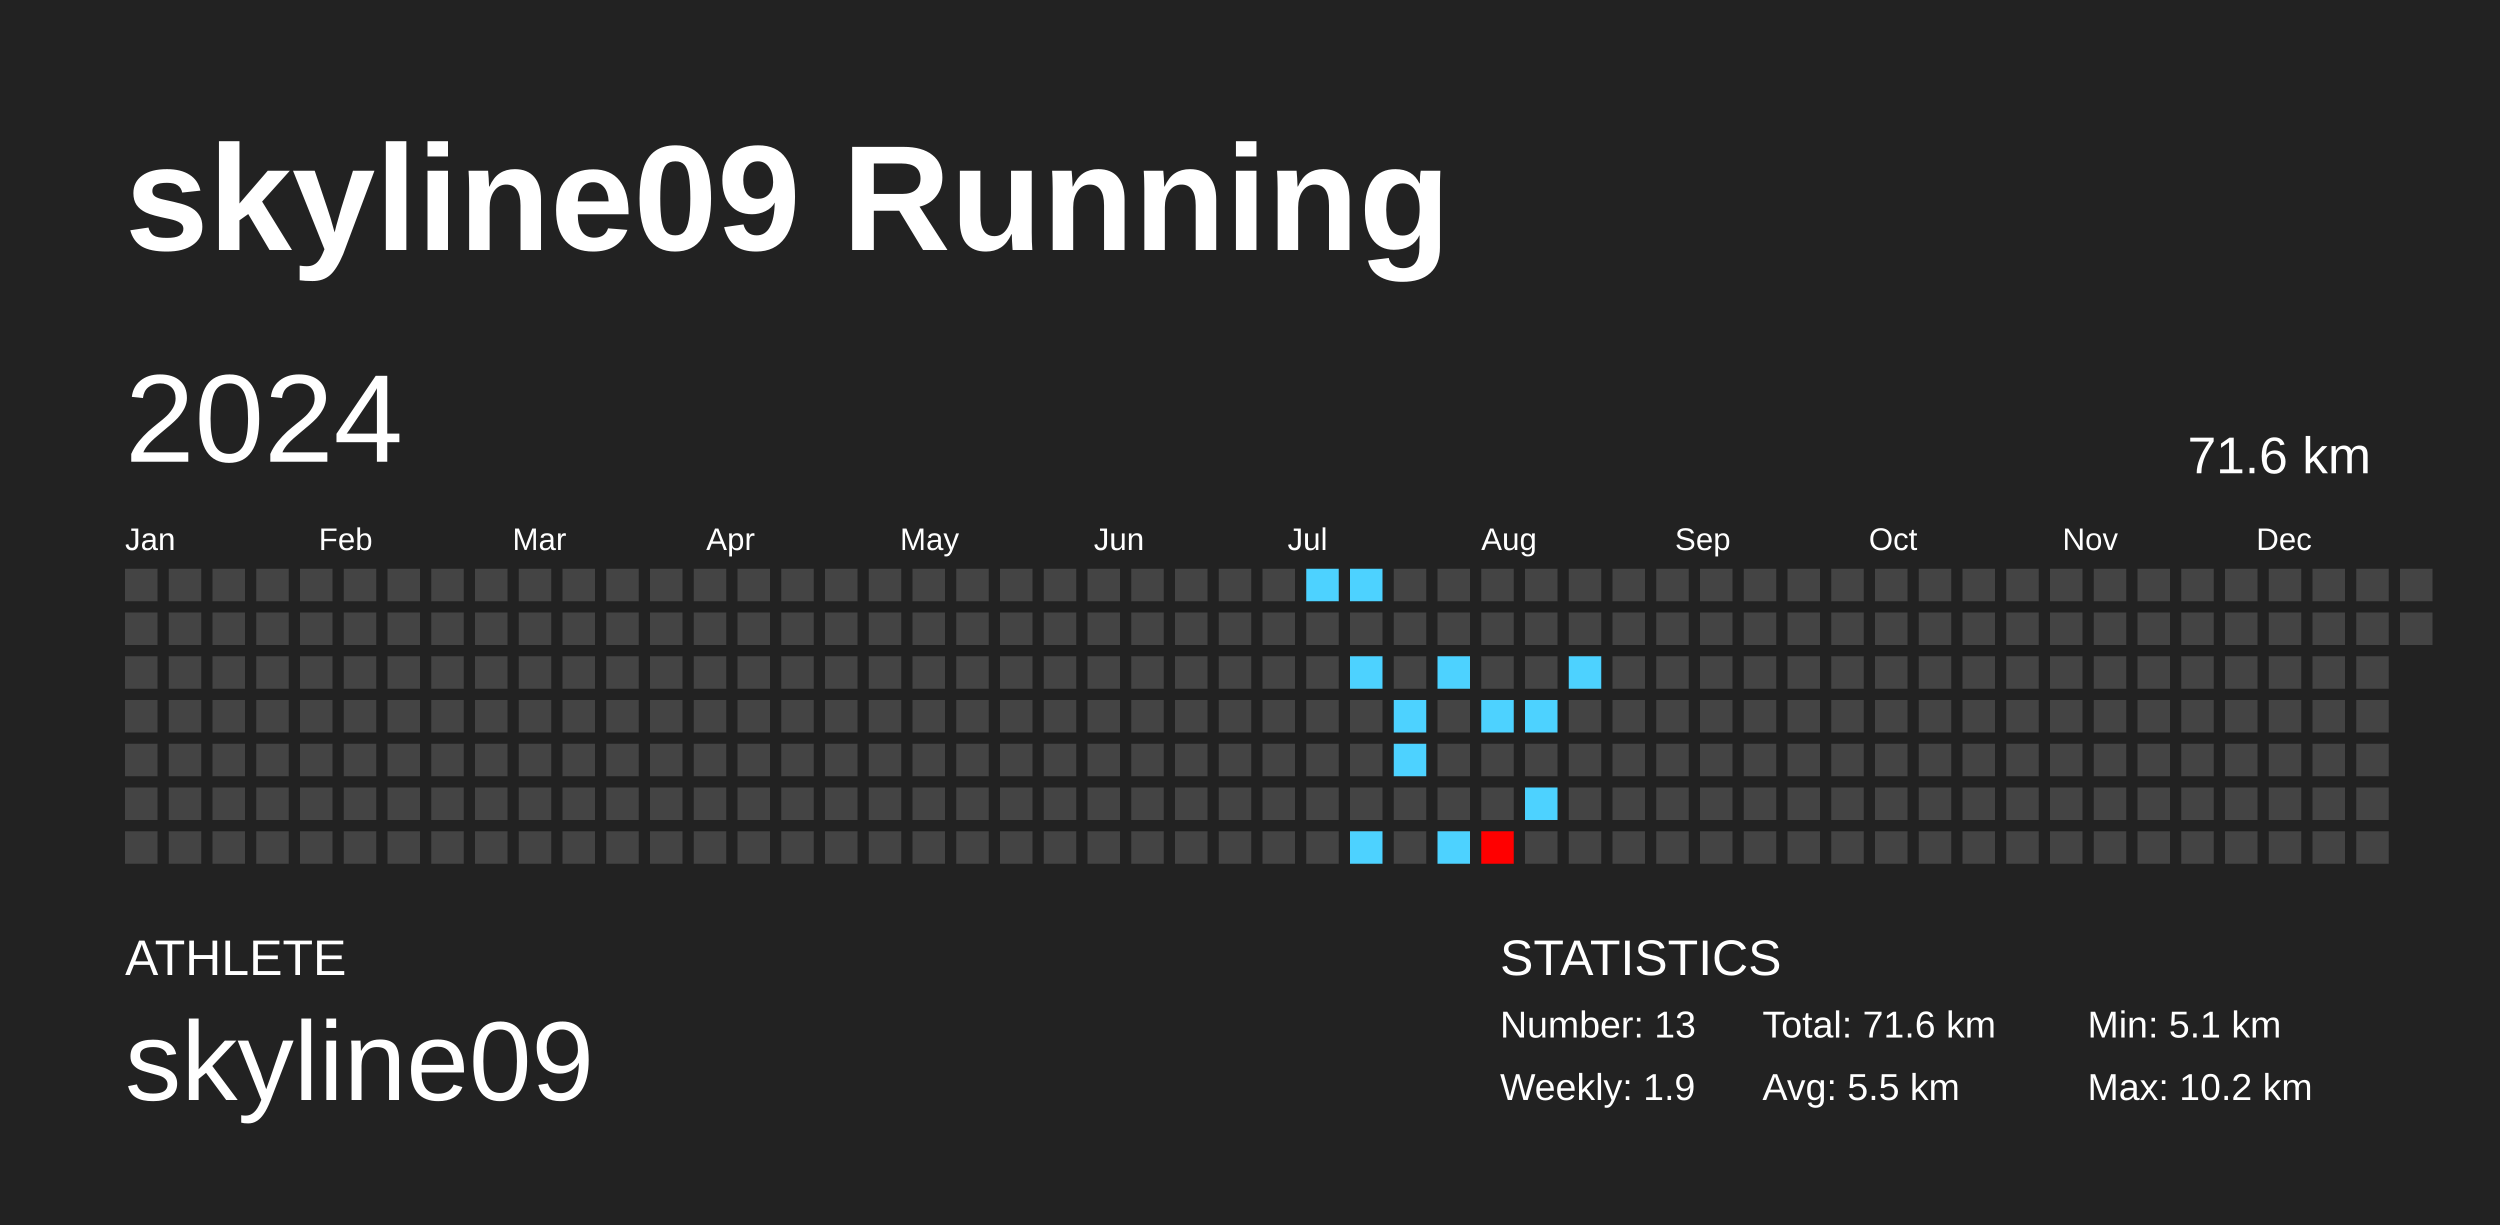
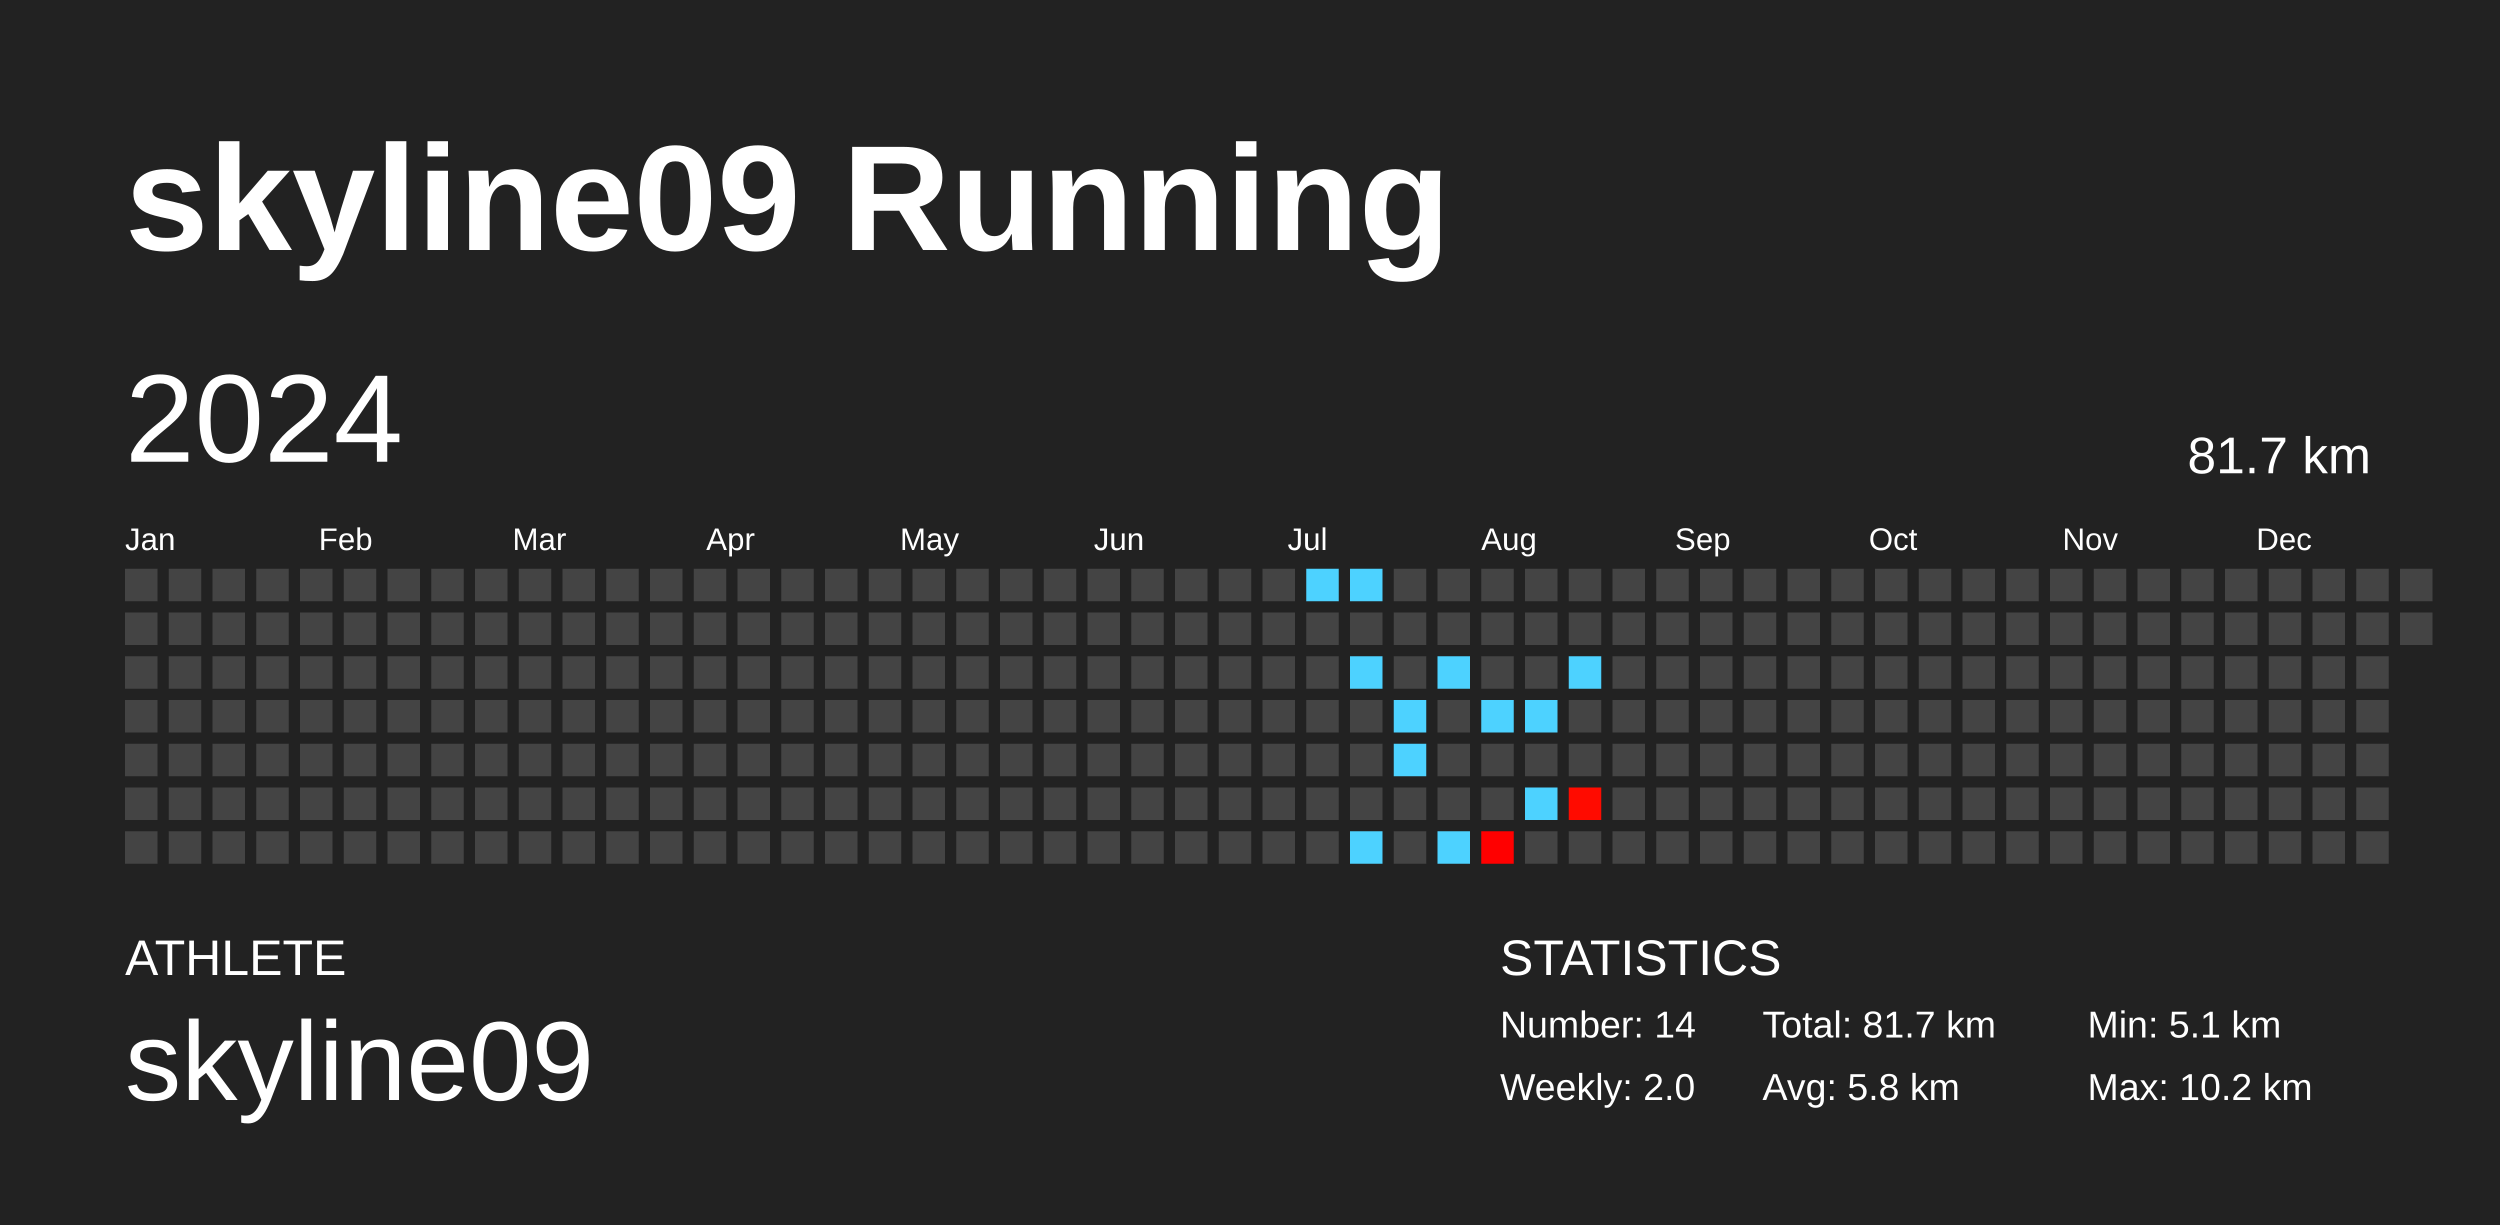
<svg xmlns="http://www.w3.org/2000/svg" baseProfile="full" height="98mm" version="1.1" viewBox="0,0,200,98" width="200mm">
  <defs />
  <rect fill="#222222" height="98" width="200" x="0" y="0" />
  <text fill="#FFFFFF" style="font-size:12px; font-family:Arial; font-weight:bold;" x="10" y="20">skyline09 Running</text>
  <text fill="#FFFFFF" style="font-size:4px; font-family:Arial" x="10" y="78">ATHLETE</text>
  <text fill="#FFFFFF" style="font-size:9px; font-family:Arial" x="10" y="88">skyline09</text>
  <text fill="#FFFFFF" style="font-size:4px; font-family:Arial" x="120" y="78">STATISTICS</text>
-   <text fill="#FFFFFF" style="font-size:3px; font-family:Arial" x="120" y="83">Number: 13</text>
-   <text fill="#FFFFFF" style="font-size:3px; font-family:Arial" x="120" y="88">Weekly: 1.9</text>
-   <text fill="#FFFFFF" style="font-size:3px; font-family:Arial" x="141" y="83">Total: 71.6 km</text>
-   <text fill="#FFFFFF" style="font-size:3px; font-family:Arial" x="141" y="88">Avg: 5.5 km</text>
+   <text fill="#FFFFFF" style="font-size:3px; font-family:Arial" x="120" y="83">Number: 14</text>
+   <text fill="#FFFFFF" style="font-size:3px; font-family:Arial" x="120" y="88">Weekly: 2.0</text>
+   <text fill="#FFFFFF" style="font-size:3px; font-family:Arial" x="141" y="83">Total: 81.7 km</text>
+   <text fill="#FFFFFF" style="font-size:3px; font-family:Arial" x="141" y="88">Avg: 5.8 km</text>
  <text fill="#FFFFFF" style="font-size:3px; font-family:Arial" x="167" y="83">Min: 5.1 km</text>
  <text fill="#FFFFFF" style="font-size:3px; font-family:Arial" x="167" y="88">Max: 10.2 km</text>
  <text dominant-baseline="hanging" fill="#FFFFFF" style="font-size:10.0px; font-family:Arial;" x="10" y="30">2024</text>
-   <text dominant-baseline="hanging" fill="#FFFFFF" style="font-size:4.125px; font-family:Arial;" x="175" y="35">71.6 km</text>
+   <text dominant-baseline="hanging" fill="#FFFFFF" style="font-size:4.125px; font-family:Arial;" x="175" y="35">81.7 km</text>
  <text fill="#FFFFFF" style="font-size:2.5px; font-family:Arial" x="10.0" y="44">Jan</text>
  <text fill="#FFFFFF" style="font-size:2.5px; font-family:Arial" x="25.5" y="44">Feb</text>
  <text fill="#FFFFFF" style="font-size:2.5px; font-family:Arial" x="41.0" y="44">Mar</text>
  <text fill="#FFFFFF" style="font-size:2.5px; font-family:Arial" x="56.5" y="44">Apr</text>
  <text fill="#FFFFFF" style="font-size:2.5px; font-family:Arial" x="72.0" y="44">May</text>
  <text fill="#FFFFFF" style="font-size:2.5px; font-family:Arial" x="87.5" y="44">Jun</text>
  <text fill="#FFFFFF" style="font-size:2.5px; font-family:Arial" x="103.0" y="44">Jul</text>
  <text fill="#FFFFFF" style="font-size:2.5px; font-family:Arial" x="118.5" y="44">Aug</text>
  <text fill="#FFFFFF" style="font-size:2.5px; font-family:Arial" x="134.0" y="44">Sep</text>
  <text fill="#FFFFFF" style="font-size:2.5px; font-family:Arial" x="149.5" y="44">Oct</text>
  <text fill="#FFFFFF" style="font-size:2.5px; font-family:Arial" x="165.0" y="44">Nov</text>
  <text fill="#FFFFFF" style="font-size:2.5px; font-family:Arial" x="180.5" y="44">Dec</text>
  <rect fill="#444444" height="2.6" width="2.6" x="10.0" y="45.5" />
  <rect fill="#444444" height="2.6" width="2.6" x="10.0" y="49.0" />
  <rect fill="#444444" height="2.6" width="2.6" x="10.0" y="52.5" />
  <rect fill="#444444" height="2.6" width="2.6" x="10.0" y="56.0" />
  <rect fill="#444444" height="2.6" width="2.6" x="10.0" y="59.5" />
  <rect fill="#444444" height="2.6" width="2.6" x="10.0" y="63.0" />
  <rect fill="#444444" height="2.6" width="2.6" x="10.0" y="66.5" />
  <rect fill="#444444" height="2.6" width="2.6" x="13.5" y="45.5" />
  <rect fill="#444444" height="2.6" width="2.6" x="13.5" y="49.0" />
  <rect fill="#444444" height="2.6" width="2.6" x="13.5" y="52.5" />
  <rect fill="#444444" height="2.6" width="2.6" x="13.5" y="56.0" />
  <rect fill="#444444" height="2.6" width="2.6" x="13.5" y="59.5" />
  <rect fill="#444444" height="2.6" width="2.6" x="13.5" y="63.0" />
  <rect fill="#444444" height="2.6" width="2.6" x="13.5" y="66.5" />
  <rect fill="#444444" height="2.6" width="2.6" x="17.0" y="45.5" />
  <rect fill="#444444" height="2.6" width="2.6" x="17.0" y="49.0" />
  <rect fill="#444444" height="2.6" width="2.6" x="17.0" y="52.5" />
  <rect fill="#444444" height="2.6" width="2.6" x="17.0" y="56.0" />
  <rect fill="#444444" height="2.6" width="2.6" x="17.0" y="59.5" />
  <rect fill="#444444" height="2.6" width="2.6" x="17.0" y="63.0" />
  <rect fill="#444444" height="2.6" width="2.6" x="17.0" y="66.5" />
  <rect fill="#444444" height="2.6" width="2.6" x="20.5" y="45.5" />
  <rect fill="#444444" height="2.6" width="2.6" x="20.5" y="49.0" />
  <rect fill="#444444" height="2.6" width="2.6" x="20.5" y="52.5" />
  <rect fill="#444444" height="2.6" width="2.6" x="20.5" y="56.0" />
  <rect fill="#444444" height="2.6" width="2.6" x="20.5" y="59.5" />
  <rect fill="#444444" height="2.6" width="2.6" x="20.5" y="63.0" />
  <rect fill="#444444" height="2.6" width="2.6" x="20.5" y="66.5" />
  <rect fill="#444444" height="2.6" width="2.6" x="24.0" y="45.5" />
  <rect fill="#444444" height="2.6" width="2.6" x="24.0" y="49.0" />
  <rect fill="#444444" height="2.6" width="2.6" x="24.0" y="52.5" />
  <rect fill="#444444" height="2.6" width="2.6" x="24.0" y="56.0" />
  <rect fill="#444444" height="2.6" width="2.6" x="24.0" y="59.5" />
  <rect fill="#444444" height="2.6" width="2.6" x="24.0" y="63.0" />
  <rect fill="#444444" height="2.6" width="2.6" x="24.0" y="66.5" />
  <rect fill="#444444" height="2.6" width="2.6" x="27.5" y="45.5" />
  <rect fill="#444444" height="2.6" width="2.6" x="27.5" y="49.0" />
  <rect fill="#444444" height="2.6" width="2.6" x="27.5" y="52.5" />
  <rect fill="#444444" height="2.6" width="2.6" x="27.5" y="56.0" />
  <rect fill="#444444" height="2.6" width="2.6" x="27.5" y="59.5" />
  <rect fill="#444444" height="2.6" width="2.6" x="27.5" y="63.0" />
  <rect fill="#444444" height="2.6" width="2.6" x="27.5" y="66.5" />
  <rect fill="#444444" height="2.6" width="2.6" x="31.0" y="45.5" />
  <rect fill="#444444" height="2.6" width="2.6" x="31.0" y="49.0" />
  <rect fill="#444444" height="2.6" width="2.6" x="31.0" y="52.5" />
  <rect fill="#444444" height="2.6" width="2.6" x="31.0" y="56.0" />
  <rect fill="#444444" height="2.6" width="2.6" x="31.0" y="59.5" />
  <rect fill="#444444" height="2.6" width="2.6" x="31.0" y="63.0" />
  <rect fill="#444444" height="2.6" width="2.6" x="31.0" y="66.5" />
  <rect fill="#444444" height="2.6" width="2.6" x="34.5" y="45.5" />
  <rect fill="#444444" height="2.6" width="2.6" x="34.5" y="49.0" />
  <rect fill="#444444" height="2.6" width="2.6" x="34.5" y="52.5" />
  <rect fill="#444444" height="2.6" width="2.6" x="34.5" y="56.0" />
  <rect fill="#444444" height="2.6" width="2.6" x="34.5" y="59.5" />
  <rect fill="#444444" height="2.6" width="2.6" x="34.5" y="63.0" />
  <rect fill="#444444" height="2.6" width="2.6" x="34.5" y="66.5" />
  <rect fill="#444444" height="2.6" width="2.6" x="38.0" y="45.5" />
  <rect fill="#444444" height="2.6" width="2.6" x="38.0" y="49.0" />
  <rect fill="#444444" height="2.6" width="2.6" x="38.0" y="52.5" />
  <rect fill="#444444" height="2.6" width="2.6" x="38.0" y="56.0" />
  <rect fill="#444444" height="2.6" width="2.6" x="38.0" y="59.5" />
  <rect fill="#444444" height="2.6" width="2.6" x="38.0" y="63.0" />
  <rect fill="#444444" height="2.6" width="2.6" x="38.0" y="66.5" />
  <rect fill="#444444" height="2.6" width="2.6" x="41.5" y="45.5" />
  <rect fill="#444444" height="2.6" width="2.6" x="41.5" y="49.0" />
  <rect fill="#444444" height="2.6" width="2.6" x="41.5" y="52.5" />
  <rect fill="#444444" height="2.6" width="2.6" x="41.5" y="56.0" />
  <rect fill="#444444" height="2.6" width="2.6" x="41.5" y="59.5" />
  <rect fill="#444444" height="2.6" width="2.6" x="41.5" y="63.0" />
  <rect fill="#444444" height="2.6" width="2.6" x="41.5" y="66.5" />
  <rect fill="#444444" height="2.6" width="2.6" x="45.0" y="45.5" />
  <rect fill="#444444" height="2.6" width="2.6" x="45.0" y="49.0" />
  <rect fill="#444444" height="2.6" width="2.6" x="45.0" y="52.5" />
  <rect fill="#444444" height="2.6" width="2.6" x="45.0" y="56.0" />
  <rect fill="#444444" height="2.6" width="2.6" x="45.0" y="59.5" />
  <rect fill="#444444" height="2.6" width="2.6" x="45.0" y="63.0" />
  <rect fill="#444444" height="2.6" width="2.6" x="45.0" y="66.5" />
  <rect fill="#444444" height="2.6" width="2.6" x="48.5" y="45.5" />
  <rect fill="#444444" height="2.6" width="2.6" x="48.5" y="49.0" />
  <rect fill="#444444" height="2.6" width="2.6" x="48.5" y="52.5" />
  <rect fill="#444444" height="2.6" width="2.6" x="48.5" y="56.0" />
  <rect fill="#444444" height="2.6" width="2.6" x="48.5" y="59.5" />
  <rect fill="#444444" height="2.6" width="2.6" x="48.5" y="63.0" />
  <rect fill="#444444" height="2.6" width="2.6" x="48.5" y="66.5" />
  <rect fill="#444444" height="2.6" width="2.6" x="52.0" y="45.5" />
  <rect fill="#444444" height="2.6" width="2.6" x="52.0" y="49.0" />
  <rect fill="#444444" height="2.6" width="2.6" x="52.0" y="52.5" />
  <rect fill="#444444" height="2.6" width="2.6" x="52.0" y="56.0" />
  <rect fill="#444444" height="2.6" width="2.6" x="52.0" y="59.5" />
  <rect fill="#444444" height="2.6" width="2.6" x="52.0" y="63.0" />
  <rect fill="#444444" height="2.6" width="2.6" x="52.0" y="66.5" />
  <rect fill="#444444" height="2.6" width="2.6" x="55.5" y="45.5" />
  <rect fill="#444444" height="2.6" width="2.6" x="55.5" y="49.0" />
  <rect fill="#444444" height="2.6" width="2.6" x="55.5" y="52.5" />
  <rect fill="#444444" height="2.6" width="2.6" x="55.5" y="56.0" />
  <rect fill="#444444" height="2.6" width="2.6" x="55.5" y="59.5" />
  <rect fill="#444444" height="2.6" width="2.6" x="55.5" y="63.0" />
  <rect fill="#444444" height="2.6" width="2.6" x="55.5" y="66.5" />
  <rect fill="#444444" height="2.6" width="2.6" x="59.0" y="45.5" />
  <rect fill="#444444" height="2.6" width="2.6" x="59.0" y="49.0" />
  <rect fill="#444444" height="2.6" width="2.6" x="59.0" y="52.5" />
  <rect fill="#444444" height="2.6" width="2.6" x="59.0" y="56.0" />
  <rect fill="#444444" height="2.6" width="2.6" x="59.0" y="59.5" />
  <rect fill="#444444" height="2.6" width="2.6" x="59.0" y="63.0" />
  <rect fill="#444444" height="2.6" width="2.6" x="59.0" y="66.5" />
  <rect fill="#444444" height="2.6" width="2.6" x="62.5" y="45.5" />
  <rect fill="#444444" height="2.6" width="2.6" x="62.5" y="49.0" />
  <rect fill="#444444" height="2.6" width="2.6" x="62.5" y="52.5" />
  <rect fill="#444444" height="2.6" width="2.6" x="62.5" y="56.0" />
  <rect fill="#444444" height="2.6" width="2.6" x="62.5" y="59.5" />
  <rect fill="#444444" height="2.6" width="2.6" x="62.5" y="63.0" />
  <rect fill="#444444" height="2.6" width="2.6" x="62.5" y="66.5" />
  <rect fill="#444444" height="2.6" width="2.6" x="66.0" y="45.5" />
  <rect fill="#444444" height="2.6" width="2.6" x="66.0" y="49.0" />
  <rect fill="#444444" height="2.6" width="2.6" x="66.0" y="52.5" />
  <rect fill="#444444" height="2.6" width="2.6" x="66.0" y="56.0" />
  <rect fill="#444444" height="2.6" width="2.6" x="66.0" y="59.5" />
  <rect fill="#444444" height="2.6" width="2.6" x="66.0" y="63.0" />
  <rect fill="#444444" height="2.6" width="2.6" x="66.0" y="66.5" />
  <rect fill="#444444" height="2.6" width="2.6" x="69.5" y="45.5" />
  <rect fill="#444444" height="2.6" width="2.6" x="69.5" y="49.0" />
  <rect fill="#444444" height="2.6" width="2.6" x="69.5" y="52.5" />
  <rect fill="#444444" height="2.6" width="2.6" x="69.5" y="56.0" />
  <rect fill="#444444" height="2.6" width="2.6" x="69.5" y="59.5" />
  <rect fill="#444444" height="2.6" width="2.6" x="69.5" y="63.0" />
  <rect fill="#444444" height="2.6" width="2.6" x="69.5" y="66.5" />
  <rect fill="#444444" height="2.6" width="2.6" x="73.0" y="45.5" />
  <rect fill="#444444" height="2.6" width="2.6" x="73.0" y="49.0" />
  <rect fill="#444444" height="2.6" width="2.6" x="73.0" y="52.5" />
  <rect fill="#444444" height="2.6" width="2.6" x="73.0" y="56.0" />
  <rect fill="#444444" height="2.6" width="2.6" x="73.0" y="59.5" />
  <rect fill="#444444" height="2.6" width="2.6" x="73.0" y="63.0" />
  <rect fill="#444444" height="2.6" width="2.6" x="73.0" y="66.5" />
  <rect fill="#444444" height="2.6" width="2.6" x="76.5" y="45.5" />
  <rect fill="#444444" height="2.6" width="2.6" x="76.5" y="49.0" />
  <rect fill="#444444" height="2.6" width="2.6" x="76.5" y="52.5" />
  <rect fill="#444444" height="2.6" width="2.6" x="76.5" y="56.0" />
  <rect fill="#444444" height="2.6" width="2.6" x="76.5" y="59.5" />
  <rect fill="#444444" height="2.6" width="2.6" x="76.5" y="63.0" />
  <rect fill="#444444" height="2.6" width="2.6" x="76.5" y="66.5" />
  <rect fill="#444444" height="2.6" width="2.6" x="80.0" y="45.5" />
  <rect fill="#444444" height="2.6" width="2.6" x="80.0" y="49.0" />
  <rect fill="#444444" height="2.6" width="2.6" x="80.0" y="52.5" />
  <rect fill="#444444" height="2.6" width="2.6" x="80.0" y="56.0" />
  <rect fill="#444444" height="2.6" width="2.6" x="80.0" y="59.5" />
  <rect fill="#444444" height="2.6" width="2.6" x="80.0" y="63.0" />
  <rect fill="#444444" height="2.6" width="2.6" x="80.0" y="66.5" />
  <rect fill="#444444" height="2.6" width="2.6" x="83.5" y="45.5" />
  <rect fill="#444444" height="2.6" width="2.6" x="83.5" y="49.0" />
  <rect fill="#444444" height="2.6" width="2.6" x="83.5" y="52.5" />
  <rect fill="#444444" height="2.6" width="2.6" x="83.5" y="56.0" />
  <rect fill="#444444" height="2.6" width="2.6" x="83.5" y="59.5" />
  <rect fill="#444444" height="2.6" width="2.6" x="83.5" y="63.0" />
  <rect fill="#444444" height="2.6" width="2.6" x="83.5" y="66.5" />
  <rect fill="#444444" height="2.6" width="2.6" x="87.0" y="45.5" />
  <rect fill="#444444" height="2.6" width="2.6" x="87.0" y="49.0" />
  <rect fill="#444444" height="2.6" width="2.6" x="87.0" y="52.5" />
  <rect fill="#444444" height="2.6" width="2.6" x="87.0" y="56.0" />
  <rect fill="#444444" height="2.6" width="2.6" x="87.0" y="59.5" />
  <rect fill="#444444" height="2.6" width="2.6" x="87.0" y="63.0" />
  <rect fill="#444444" height="2.6" width="2.6" x="87.0" y="66.5" />
  <rect fill="#444444" height="2.6" width="2.6" x="90.5" y="45.5" />
  <rect fill="#444444" height="2.6" width="2.6" x="90.5" y="49.0" />
  <rect fill="#444444" height="2.6" width="2.6" x="90.5" y="52.5" />
  <rect fill="#444444" height="2.6" width="2.6" x="90.5" y="56.0" />
  <rect fill="#444444" height="2.6" width="2.6" x="90.5" y="59.5" />
  <rect fill="#444444" height="2.6" width="2.6" x="90.5" y="63.0" />
  <rect fill="#444444" height="2.6" width="2.6" x="90.5" y="66.5" />
  <rect fill="#444444" height="2.6" width="2.6" x="94.0" y="45.5" />
  <rect fill="#444444" height="2.6" width="2.6" x="94.0" y="49.0" />
  <rect fill="#444444" height="2.6" width="2.6" x="94.0" y="52.5" />
  <rect fill="#444444" height="2.6" width="2.6" x="94.0" y="56.0" />
  <rect fill="#444444" height="2.6" width="2.6" x="94.0" y="59.5" />
  <rect fill="#444444" height="2.6" width="2.6" x="94.0" y="63.0" />
  <rect fill="#444444" height="2.6" width="2.6" x="94.0" y="66.5" />
  <rect fill="#444444" height="2.6" width="2.6" x="97.5" y="45.5" />
  <rect fill="#444444" height="2.6" width="2.6" x="97.5" y="49.0" />
  <rect fill="#444444" height="2.6" width="2.6" x="97.5" y="52.5" />
  <rect fill="#444444" height="2.6" width="2.6" x="97.5" y="56.0" />
  <rect fill="#444444" height="2.6" width="2.6" x="97.5" y="59.5" />
  <rect fill="#444444" height="2.6" width="2.6" x="97.5" y="63.0" />
  <rect fill="#444444" height="2.6" width="2.6" x="97.5" y="66.5" />
  <rect fill="#444444" height="2.6" width="2.6" x="101.0" y="45.5" />
  <rect fill="#444444" height="2.6" width="2.6" x="101.0" y="49.0" />
  <rect fill="#444444" height="2.6" width="2.6" x="101.0" y="52.5" />
  <rect fill="#444444" height="2.6" width="2.6" x="101.0" y="56.0" />
  <rect fill="#444444" height="2.6" width="2.6" x="101.0" y="59.5" />
  <rect fill="#444444" height="2.6" width="2.6" x="101.0" y="63.0" />
  <rect fill="#444444" height="2.6" width="2.6" x="101.0" y="66.5" />
  <rect fill="#4dd2ff" height="2.6" width="2.6" x="104.5" y="45.5" />
  <rect fill="#444444" height="2.6" width="2.6" x="104.5" y="49.0" />
  <rect fill="#444444" height="2.6" width="2.6" x="104.5" y="52.5" />
  <rect fill="#444444" height="2.6" width="2.6" x="104.5" y="56.0" />
  <rect fill="#444444" height="2.6" width="2.6" x="104.5" y="59.5" />
  <rect fill="#444444" height="2.6" width="2.6" x="104.5" y="63.0" />
  <rect fill="#444444" height="2.6" width="2.6" x="104.5" y="66.5" />
  <rect fill="#4dd2ff" height="2.6" width="2.6" x="108.0" y="45.5" />
  <rect fill="#444444" height="2.6" width="2.6" x="108.0" y="49.0" />
  <rect fill="#4dd2ff" height="2.6" width="2.6" x="108.0" y="52.5" />
  <rect fill="#444444" height="2.6" width="2.6" x="108.0" y="56.0" />
  <rect fill="#444444" height="2.6" width="2.6" x="108.0" y="59.5" />
  <rect fill="#444444" height="2.6" width="2.6" x="108.0" y="63.0" />
  <rect fill="#4dd2ff" height="2.6" width="2.6" x="108.0" y="66.5" />
  <rect fill="#444444" height="2.6" width="2.6" x="111.5" y="45.5" />
  <rect fill="#444444" height="2.6" width="2.6" x="111.5" y="49.0" />
  <rect fill="#444444" height="2.6" width="2.6" x="111.5" y="52.5" />
  <rect fill="#4dd2ff" height="2.6" width="2.6" x="111.5" y="56.0" />
  <rect fill="#4dd2ff" height="2.6" width="2.6" x="111.5" y="59.5" />
  <rect fill="#444444" height="2.6" width="2.6" x="111.5" y="63.0" />
  <rect fill="#444444" height="2.6" width="2.6" x="111.5" y="66.5" />
  <rect fill="#444444" height="2.6" width="2.6" x="115.0" y="45.5" />
  <rect fill="#444444" height="2.6" width="2.6" x="115.0" y="49.0" />
  <rect fill="#4dd2ff" height="2.6" width="2.6" x="115.0" y="52.5" />
  <rect fill="#444444" height="2.6" width="2.6" x="115.0" y="56.0" />
  <rect fill="#444444" height="2.6" width="2.6" x="115.0" y="59.5" />
  <rect fill="#444444" height="2.6" width="2.6" x="115.0" y="63.0" />
  <rect fill="#4dd2ff" height="2.6" width="2.6" x="115.0" y="66.5" />
  <rect fill="#444444" height="2.6" width="2.6" x="118.5" y="45.5" />
  <rect fill="#444444" height="2.6" width="2.6" x="118.5" y="49.0" />
  <rect fill="#444444" height="2.6" width="2.6" x="118.5" y="52.5" />
  <rect fill="#4dd2ff" height="2.6" width="2.6" x="118.5" y="56.0" />
  <rect fill="#444444" height="2.6" width="2.6" x="118.5" y="59.5" />
  <rect fill="#444444" height="2.6" width="2.6" x="118.5" y="63.0" />
  <rect fill="#ff0000" height="2.6" width="2.6" x="118.5" y="66.5" />
  <rect fill="#444444" height="2.6" width="2.6" x="122.0" y="45.5" />
  <rect fill="#444444" height="2.6" width="2.6" x="122.0" y="49.0" />
  <rect fill="#444444" height="2.6" width="2.6" x="122.0" y="52.5" />
  <rect fill="#4dd2ff" height="2.6" width="2.6" x="122.0" y="56.0" />
  <rect fill="#444444" height="2.6" width="2.6" x="122.0" y="59.5" />
  <rect fill="#4dd2ff" height="2.6" width="2.6" x="122.0" y="63.0" />
  <rect fill="#444444" height="2.6" width="2.6" x="122.0" y="66.5" />
  <rect fill="#444444" height="2.6" width="2.6" x="125.5" y="45.5" />
  <rect fill="#444444" height="2.6" width="2.6" x="125.5" y="49.0" />
  <rect fill="#4dd2ff" height="2.6" width="2.6" x="125.5" y="52.5" />
  <rect fill="#444444" height="2.6" width="2.6" x="125.5" y="56.0" />
  <rect fill="#444444" height="2.6" width="2.6" x="125.5" y="59.5" />
-   <rect fill="#444444" height="2.6" width="2.6" x="125.5" y="63.0" />
+   <rect fill="#ff0b00" height="2.6" width="2.6" x="125.5" y="63.0" />
  <rect fill="#444444" height="2.6" width="2.6" x="125.5" y="66.5" />
  <rect fill="#444444" height="2.6" width="2.6" x="129.0" y="45.5" />
  <rect fill="#444444" height="2.6" width="2.6" x="129.0" y="49.0" />
  <rect fill="#444444" height="2.6" width="2.6" x="129.0" y="52.5" />
  <rect fill="#444444" height="2.6" width="2.6" x="129.0" y="56.0" />
  <rect fill="#444444" height="2.6" width="2.6" x="129.0" y="59.5" />
  <rect fill="#444444" height="2.6" width="2.6" x="129.0" y="63.0" />
  <rect fill="#444444" height="2.6" width="2.6" x="129.0" y="66.5" />
  <rect fill="#444444" height="2.6" width="2.6" x="132.5" y="45.5" />
  <rect fill="#444444" height="2.6" width="2.6" x="132.5" y="49.0" />
  <rect fill="#444444" height="2.6" width="2.6" x="132.5" y="52.5" />
  <rect fill="#444444" height="2.6" width="2.6" x="132.5" y="56.0" />
  <rect fill="#444444" height="2.6" width="2.6" x="132.5" y="59.5" />
  <rect fill="#444444" height="2.6" width="2.6" x="132.5" y="63.0" />
  <rect fill="#444444" height="2.6" width="2.6" x="132.5" y="66.5" />
  <rect fill="#444444" height="2.6" width="2.6" x="136.0" y="45.5" />
  <rect fill="#444444" height="2.6" width="2.6" x="136.0" y="49.0" />
  <rect fill="#444444" height="2.6" width="2.6" x="136.0" y="52.5" />
  <rect fill="#444444" height="2.6" width="2.6" x="136.0" y="56.0" />
  <rect fill="#444444" height="2.6" width="2.6" x="136.0" y="59.5" />
  <rect fill="#444444" height="2.6" width="2.6" x="136.0" y="63.0" />
  <rect fill="#444444" height="2.6" width="2.6" x="136.0" y="66.5" />
  <rect fill="#444444" height="2.6" width="2.6" x="139.5" y="45.5" />
  <rect fill="#444444" height="2.6" width="2.6" x="139.5" y="49.0" />
  <rect fill="#444444" height="2.6" width="2.6" x="139.5" y="52.5" />
  <rect fill="#444444" height="2.6" width="2.6" x="139.5" y="56.0" />
  <rect fill="#444444" height="2.6" width="2.6" x="139.5" y="59.5" />
  <rect fill="#444444" height="2.6" width="2.6" x="139.5" y="63.0" />
  <rect fill="#444444" height="2.6" width="2.6" x="139.5" y="66.5" />
  <rect fill="#444444" height="2.6" width="2.6" x="143.0" y="45.5" />
  <rect fill="#444444" height="2.6" width="2.6" x="143.0" y="49.0" />
  <rect fill="#444444" height="2.6" width="2.6" x="143.0" y="52.5" />
  <rect fill="#444444" height="2.6" width="2.6" x="143.0" y="56.0" />
  <rect fill="#444444" height="2.6" width="2.6" x="143.0" y="59.5" />
  <rect fill="#444444" height="2.6" width="2.6" x="143.0" y="63.0" />
  <rect fill="#444444" height="2.6" width="2.6" x="143.0" y="66.5" />
  <rect fill="#444444" height="2.6" width="2.6" x="146.5" y="45.5" />
  <rect fill="#444444" height="2.6" width="2.6" x="146.5" y="49.0" />
  <rect fill="#444444" height="2.6" width="2.6" x="146.5" y="52.5" />
  <rect fill="#444444" height="2.6" width="2.6" x="146.5" y="56.0" />
  <rect fill="#444444" height="2.6" width="2.6" x="146.5" y="59.5" />
  <rect fill="#444444" height="2.6" width="2.6" x="146.5" y="63.0" />
  <rect fill="#444444" height="2.6" width="2.6" x="146.5" y="66.5" />
  <rect fill="#444444" height="2.6" width="2.6" x="150.0" y="45.5" />
  <rect fill="#444444" height="2.6" width="2.6" x="150.0" y="49.0" />
  <rect fill="#444444" height="2.6" width="2.6" x="150.0" y="52.5" />
  <rect fill="#444444" height="2.6" width="2.6" x="150.0" y="56.0" />
  <rect fill="#444444" height="2.6" width="2.6" x="150.0" y="59.5" />
  <rect fill="#444444" height="2.6" width="2.6" x="150.0" y="63.0" />
  <rect fill="#444444" height="2.6" width="2.6" x="150.0" y="66.5" />
  <rect fill="#444444" height="2.6" width="2.6" x="153.5" y="45.5" />
  <rect fill="#444444" height="2.6" width="2.6" x="153.5" y="49.0" />
  <rect fill="#444444" height="2.6" width="2.6" x="153.5" y="52.5" />
  <rect fill="#444444" height="2.6" width="2.6" x="153.5" y="56.0" />
  <rect fill="#444444" height="2.6" width="2.6" x="153.5" y="59.5" />
  <rect fill="#444444" height="2.6" width="2.6" x="153.5" y="63.0" />
  <rect fill="#444444" height="2.6" width="2.6" x="153.5" y="66.5" />
  <rect fill="#444444" height="2.6" width="2.6" x="157.0" y="45.5" />
  <rect fill="#444444" height="2.6" width="2.6" x="157.0" y="49.0" />
  <rect fill="#444444" height="2.6" width="2.6" x="157.0" y="52.5" />
  <rect fill="#444444" height="2.6" width="2.6" x="157.0" y="56.0" />
  <rect fill="#444444" height="2.6" width="2.6" x="157.0" y="59.5" />
  <rect fill="#444444" height="2.6" width="2.6" x="157.0" y="63.0" />
  <rect fill="#444444" height="2.6" width="2.6" x="157.0" y="66.5" />
  <rect fill="#444444" height="2.6" width="2.6" x="160.5" y="45.5" />
  <rect fill="#444444" height="2.6" width="2.6" x="160.5" y="49.0" />
  <rect fill="#444444" height="2.6" width="2.6" x="160.5" y="52.5" />
  <rect fill="#444444" height="2.6" width="2.6" x="160.5" y="56.0" />
  <rect fill="#444444" height="2.6" width="2.6" x="160.5" y="59.5" />
  <rect fill="#444444" height="2.6" width="2.6" x="160.5" y="63.0" />
  <rect fill="#444444" height="2.6" width="2.6" x="160.5" y="66.5" />
  <rect fill="#444444" height="2.6" width="2.6" x="164.0" y="45.5" />
  <rect fill="#444444" height="2.6" width="2.6" x="164.0" y="49.0" />
  <rect fill="#444444" height="2.6" width="2.6" x="164.0" y="52.5" />
  <rect fill="#444444" height="2.6" width="2.6" x="164.0" y="56.0" />
  <rect fill="#444444" height="2.6" width="2.6" x="164.0" y="59.5" />
  <rect fill="#444444" height="2.6" width="2.6" x="164.0" y="63.0" />
  <rect fill="#444444" height="2.6" width="2.6" x="164.0" y="66.5" />
  <rect fill="#444444" height="2.6" width="2.6" x="167.5" y="45.5" />
  <rect fill="#444444" height="2.6" width="2.6" x="167.5" y="49.0" />
  <rect fill="#444444" height="2.6" width="2.6" x="167.5" y="52.5" />
  <rect fill="#444444" height="2.6" width="2.6" x="167.5" y="56.0" />
  <rect fill="#444444" height="2.6" width="2.6" x="167.5" y="59.5" />
  <rect fill="#444444" height="2.6" width="2.6" x="167.5" y="63.0" />
  <rect fill="#444444" height="2.6" width="2.6" x="167.5" y="66.5" />
  <rect fill="#444444" height="2.6" width="2.6" x="171.0" y="45.5" />
  <rect fill="#444444" height="2.6" width="2.6" x="171.0" y="49.0" />
  <rect fill="#444444" height="2.6" width="2.6" x="171.0" y="52.5" />
  <rect fill="#444444" height="2.6" width="2.6" x="171.0" y="56.0" />
  <rect fill="#444444" height="2.6" width="2.6" x="171.0" y="59.5" />
  <rect fill="#444444" height="2.6" width="2.6" x="171.0" y="63.0" />
  <rect fill="#444444" height="2.6" width="2.6" x="171.0" y="66.5" />
  <rect fill="#444444" height="2.6" width="2.6" x="174.5" y="45.5" />
  <rect fill="#444444" height="2.6" width="2.6" x="174.5" y="49.0" />
  <rect fill="#444444" height="2.6" width="2.6" x="174.5" y="52.5" />
  <rect fill="#444444" height="2.6" width="2.6" x="174.5" y="56.0" />
  <rect fill="#444444" height="2.6" width="2.6" x="174.5" y="59.5" />
  <rect fill="#444444" height="2.6" width="2.6" x="174.5" y="63.0" />
  <rect fill="#444444" height="2.6" width="2.6" x="174.5" y="66.5" />
  <rect fill="#444444" height="2.6" width="2.6" x="178.0" y="45.5" />
  <rect fill="#444444" height="2.6" width="2.6" x="178.0" y="49.0" />
  <rect fill="#444444" height="2.6" width="2.6" x="178.0" y="52.5" />
  <rect fill="#444444" height="2.6" width="2.6" x="178.0" y="56.0" />
  <rect fill="#444444" height="2.6" width="2.6" x="178.0" y="59.5" />
  <rect fill="#444444" height="2.6" width="2.6" x="178.0" y="63.0" />
  <rect fill="#444444" height="2.6" width="2.6" x="178.0" y="66.5" />
  <rect fill="#444444" height="2.6" width="2.6" x="181.5" y="45.5" />
  <rect fill="#444444" height="2.6" width="2.6" x="181.5" y="49.0" />
  <rect fill="#444444" height="2.6" width="2.6" x="181.5" y="52.5" />
  <rect fill="#444444" height="2.6" width="2.6" x="181.5" y="56.0" />
  <rect fill="#444444" height="2.6" width="2.6" x="181.5" y="59.5" />
  <rect fill="#444444" height="2.6" width="2.6" x="181.5" y="63.0" />
  <rect fill="#444444" height="2.6" width="2.6" x="181.5" y="66.5" />
  <rect fill="#444444" height="2.6" width="2.6" x="185.0" y="45.5" />
  <rect fill="#444444" height="2.6" width="2.6" x="185.0" y="49.0" />
  <rect fill="#444444" height="2.6" width="2.6" x="185.0" y="52.5" />
  <rect fill="#444444" height="2.6" width="2.6" x="185.0" y="56.0" />
  <rect fill="#444444" height="2.6" width="2.6" x="185.0" y="59.5" />
  <rect fill="#444444" height="2.6" width="2.6" x="185.0" y="63.0" />
  <rect fill="#444444" height="2.6" width="2.6" x="185.0" y="66.5" />
  <rect fill="#444444" height="2.6" width="2.6" x="188.5" y="45.5" />
  <rect fill="#444444" height="2.6" width="2.6" x="188.5" y="49.0" />
  <rect fill="#444444" height="2.6" width="2.6" x="188.5" y="52.5" />
  <rect fill="#444444" height="2.6" width="2.6" x="188.5" y="56.0" />
  <rect fill="#444444" height="2.6" width="2.6" x="188.5" y="59.5" />
  <rect fill="#444444" height="2.6" width="2.6" x="188.5" y="63.0" />
  <rect fill="#444444" height="2.6" width="2.6" x="188.5" y="66.5" />
  <rect fill="#444444" height="2.6" width="2.6" x="192.0" y="45.5" />
  <rect fill="#444444" height="2.6" width="2.6" x="192.0" y="49.0" />
</svg>
